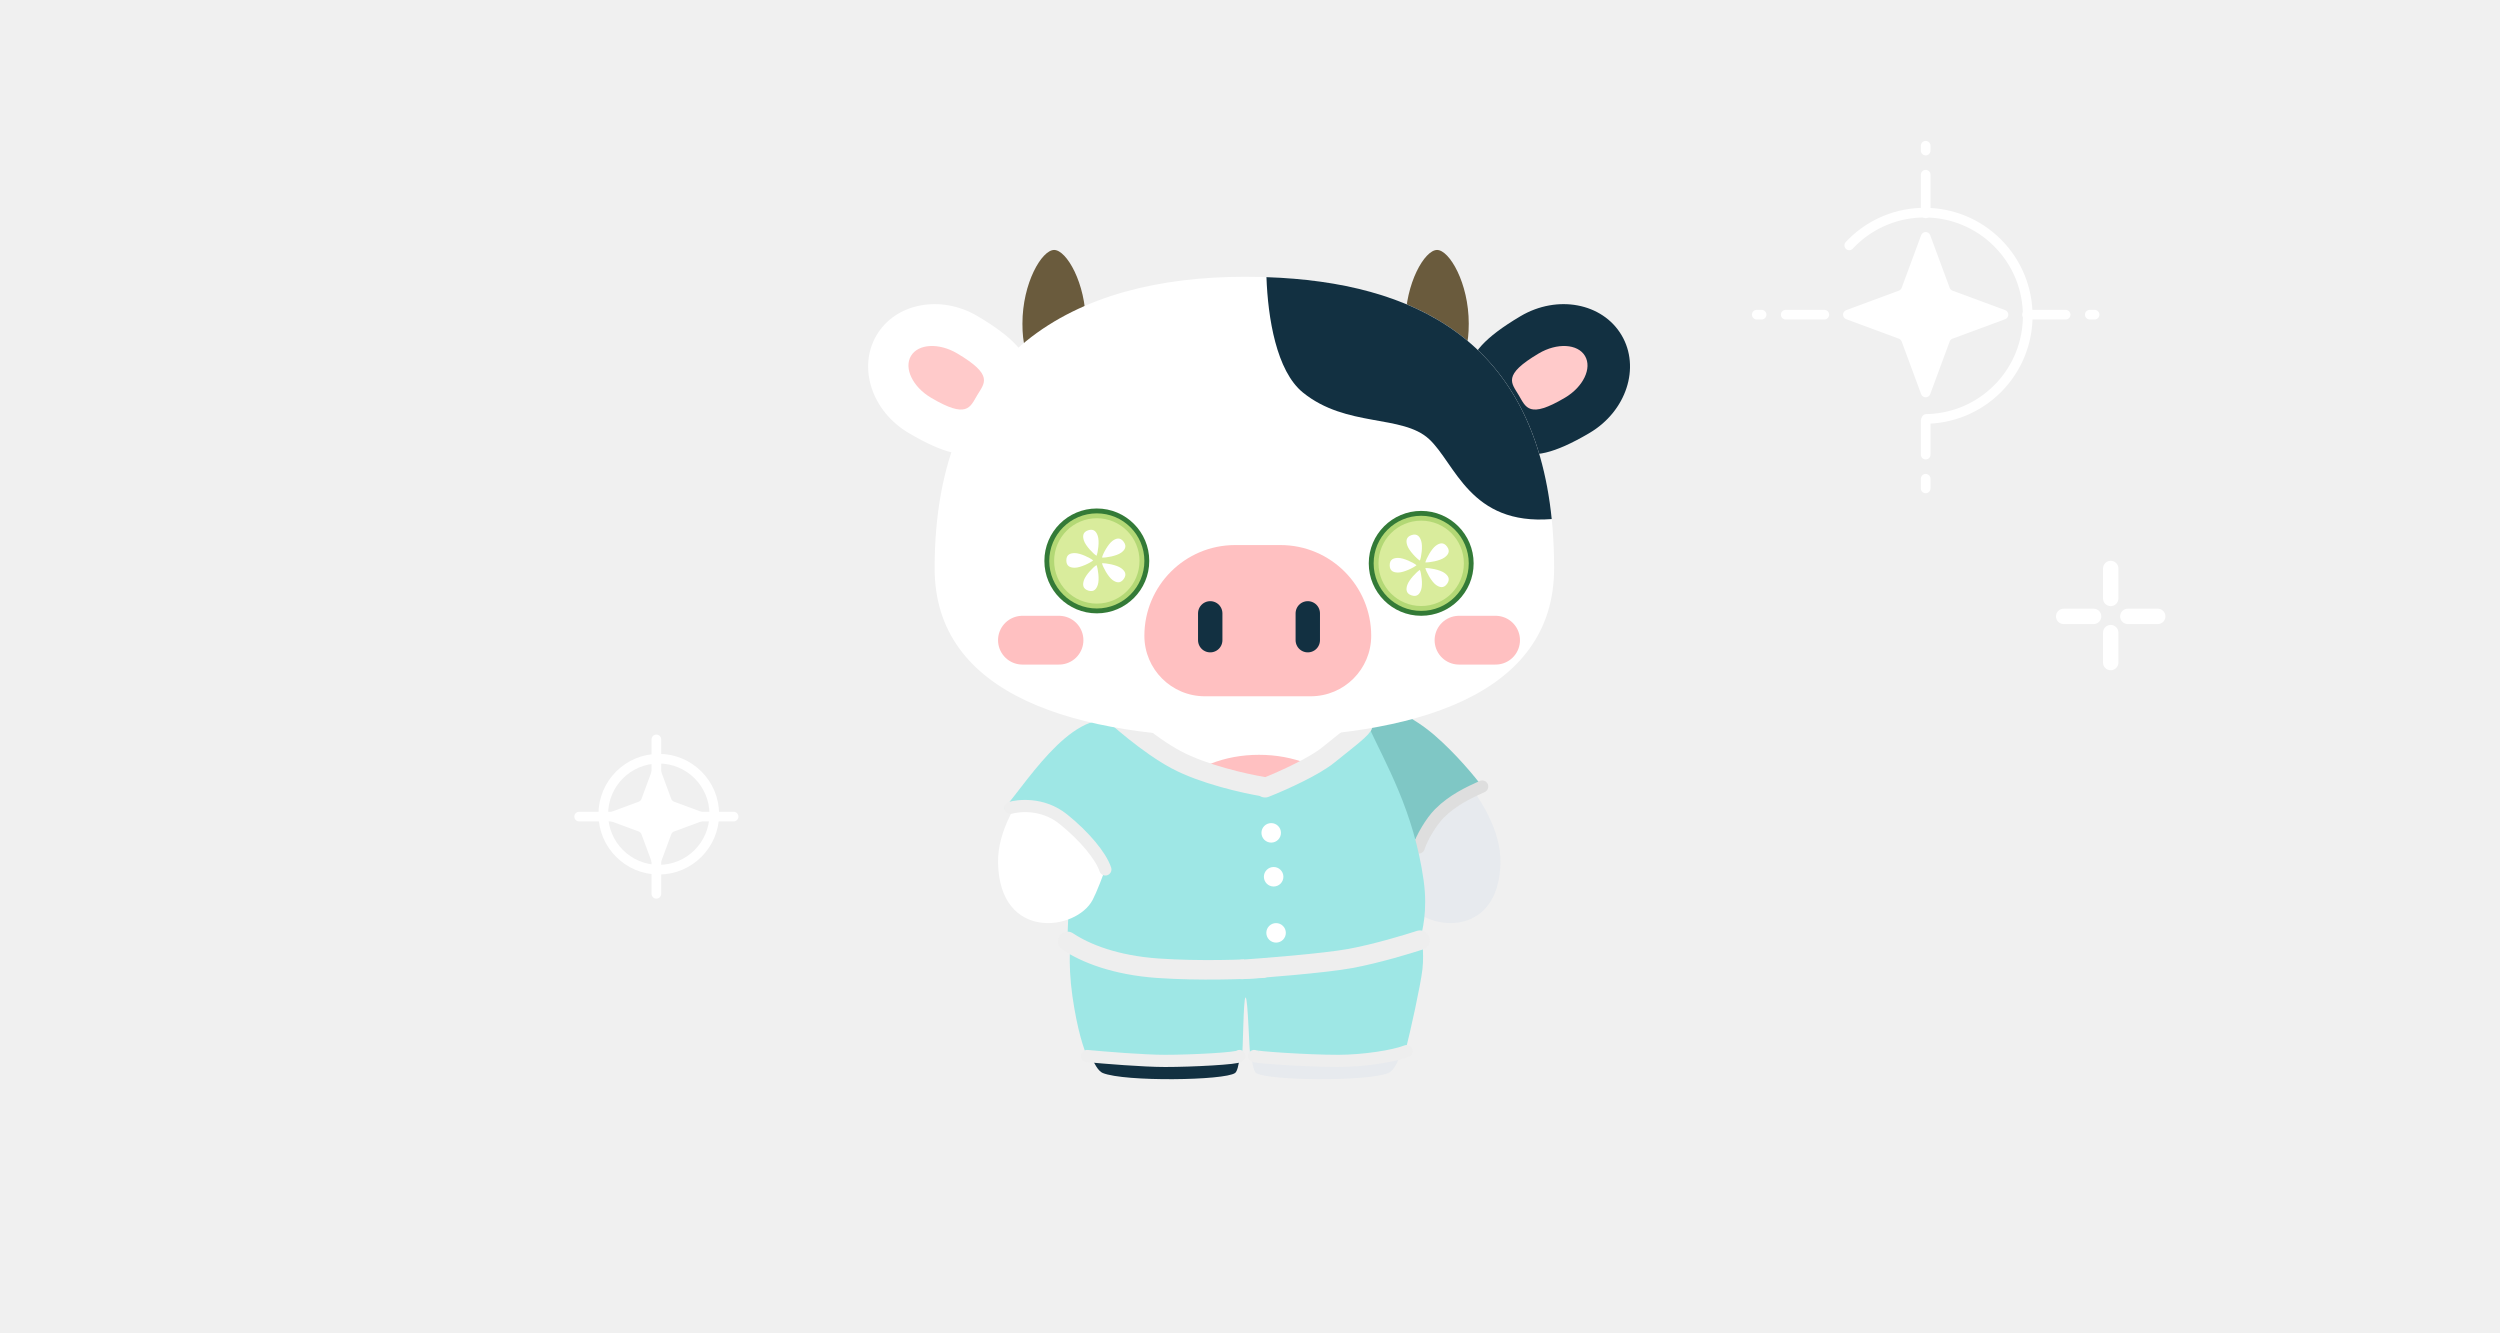
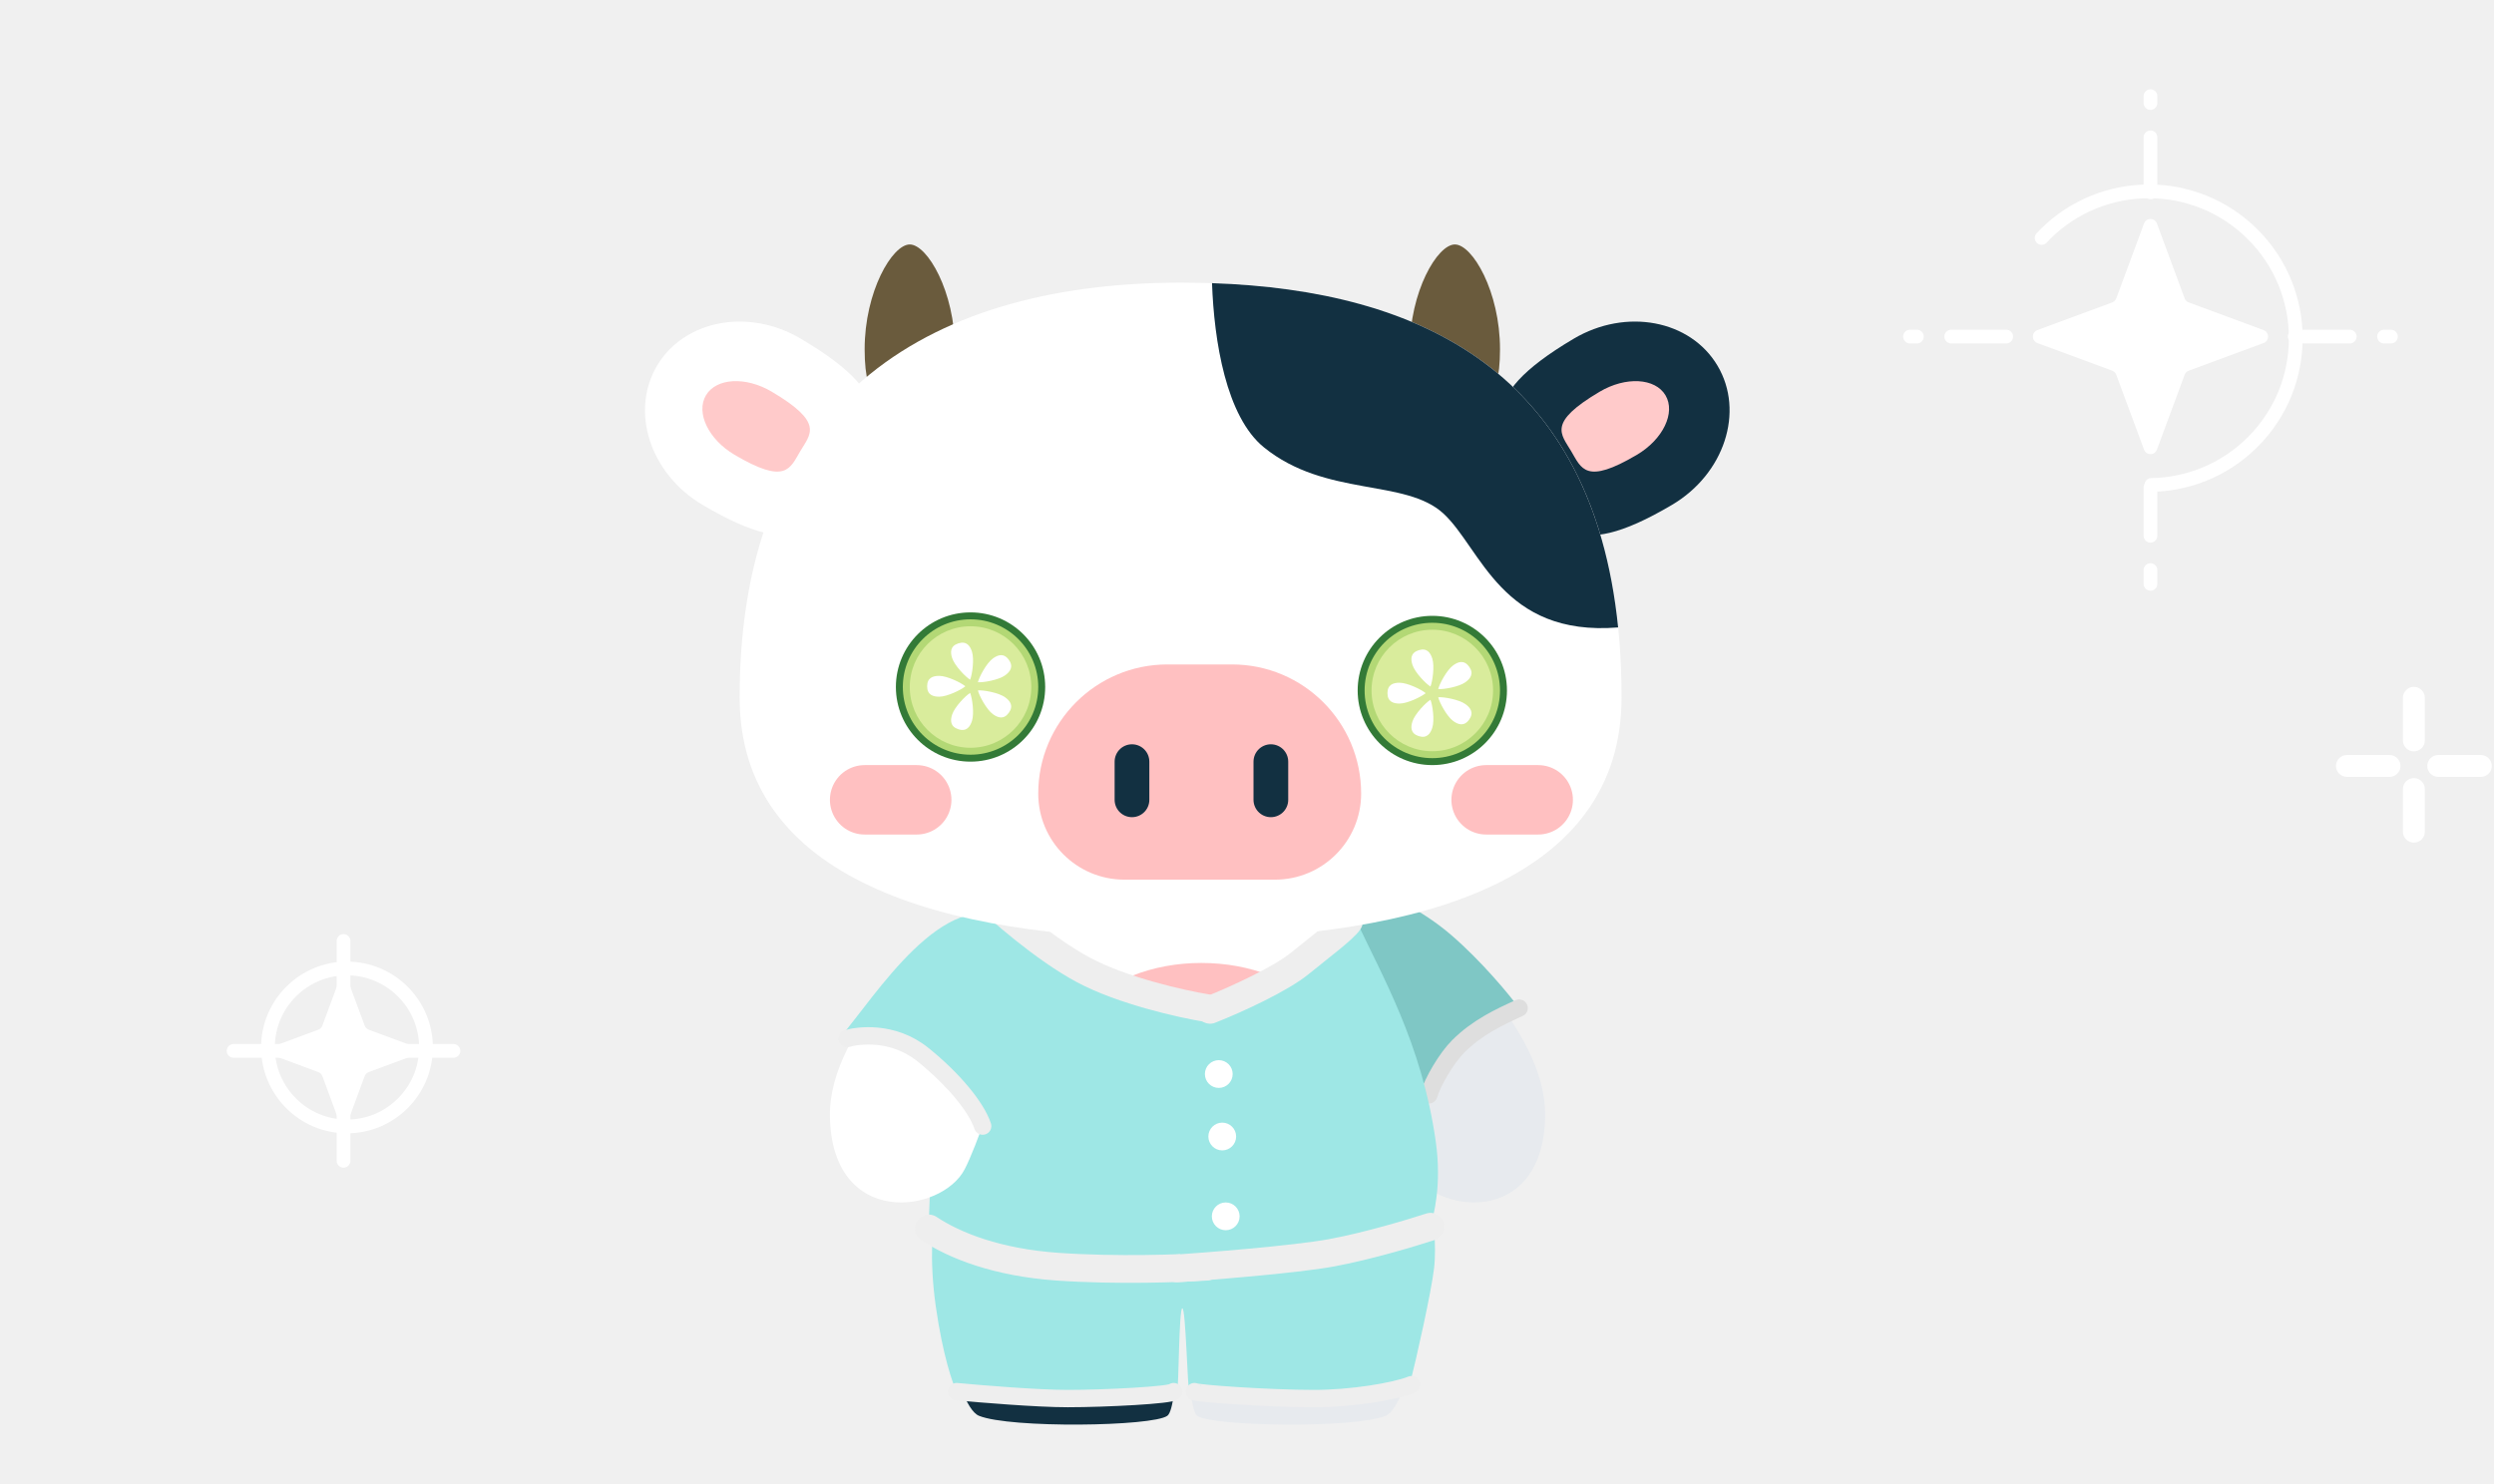
- <svg xmlns="http://www.w3.org/2000/svg" width="518" height="276" viewBox="0 0 518 276" fill="none">
-   <g clip-path="url(#clip0_2486_79)">
-     <path d="M202.562 65.511C217.861 74.564 213.135 79.078 209.182 85.757C205.229 92.436 203.236 98.567 188.248 89.698C180.64 85.195 177.676 76.13 181.629 69.451C185.581 62.772 194.953 61.008 202.562 65.511Z" fill="white" />
-     <path d="M224.987 67.059C224.987 75.491 222.045 75.541 218.417 75.541C214.789 75.541 211.848 75.491 211.848 67.059C211.848 58.626 215.874 51.79 218.417 51.79C220.96 51.79 224.987 58.626 224.987 67.059Z" fill="#6A5B3D" />
-     <path d="M304.326 67.059C304.326 75.491 301.385 75.541 297.757 75.541C294.128 75.541 291.187 75.491 291.187 67.059C291.187 58.626 295.213 51.79 297.757 51.79C300.3 51.79 304.326 58.626 304.326 67.059Z" fill="#6A5B3D" />
-     <path d="M315.056 65.511C299.757 74.564 304.483 79.078 308.436 85.757C312.388 92.436 314.381 98.567 329.369 89.698C336.978 85.195 339.942 76.13 335.989 69.451C332.037 62.772 322.664 61.008 315.056 65.511Z" fill="#123041" />
-     <path d="M318.831 73.23C311.206 77.742 313.18 79.347 314.68 81.882C316.18 84.416 316.792 86.827 324.262 82.406C328.054 80.162 329.913 76.288 328.413 73.754C326.913 71.22 322.623 70.985 318.831 73.23Z" fill="#FFCACA" />
-     <path d="M198.333 73.23C205.958 77.742 203.984 79.347 202.484 81.882C200.984 84.416 200.372 86.827 192.902 82.406C189.11 80.162 187.251 76.288 188.751 73.754C190.251 71.22 194.541 70.985 198.333 73.23Z" fill="#FFCACA" />
-     <path d="M310.894 178.74C311.118 165.681 294.74 151.328 286.524 145.785C285.403 145.785 282.714 146.216 280.921 147.941C278.68 150.097 287.924 179.972 291.286 186.439C294.647 192.907 310.614 195.063 310.894 178.74Z" fill="#E7EAEE" />
-     <path d="M287.688 222.324C291.312 220.842 294.842 201.096 294.126 191.266L259.313 196.822C258.597 204.8 258.55 221.07 260.266 222.324C262.413 223.891 283.158 224.176 287.688 222.324Z" fill="#E7EAEE" />
-     <path d="M290.409 200.453C301.244 193.248 286.597 148.302 276.014 142.641C265.431 136.98 248.218 137.837 240.659 142.641C233.099 147.444 214.419 193.076 225.254 200.453C236.089 207.829 279.574 207.658 290.409 200.453Z" fill="white" />
-     <path fill-rule="evenodd" clip-rule="evenodd" d="M226.15 170.31C228.901 171.513 231.282 173.354 232.315 176.107C234.74 182.575 243.096 185.371 246.97 185.96C247.012 185.975 256.649 189.384 259.604 194.552C261.453 197.787 261.539 203.211 261.454 205.871C246.735 206.247 231.154 204.469 225.254 200.453C219.799 196.738 221.827 183.326 226.15 170.31Z" fill="#123041" />
-     <path d="M228.486 222.324C224.861 220.842 221.332 201.096 222.048 191.266L256.861 196.822C257.577 204.8 257.624 221.07 255.907 222.324C253.761 223.891 233.016 224.176 228.486 222.324Z" fill="#123041" />
-     <path d="M286.639 184.149C286.639 197.63 275.1 200.868 260.866 200.868C246.633 200.868 235.094 197.63 235.094 184.149C235.094 166.428 246.633 156.397 260.866 156.397C275.1 156.397 286.639 166.428 286.639 184.149Z" fill="#FFC0C1" />
-     <path d="M260.649 196.32C260.753 196.32 260.856 196.3 260.952 196.261C261.048 196.222 261.135 196.165 261.209 196.092L264.719 192.561C264.849 192.411 264.916 192.218 264.909 192.02C264.901 191.823 264.819 191.636 264.678 191.496C264.538 191.356 264.349 191.274 264.151 191.267C263.952 191.259 263.758 191.326 263.607 191.455L260.089 194.946C260.015 195.019 259.956 195.106 259.916 195.202C259.876 195.297 259.856 195.4 259.856 195.504C259.856 195.607 259.876 195.71 259.916 195.805C259.956 195.901 260.015 195.988 260.089 196.061C260.16 196.139 260.246 196.202 260.343 196.247C260.439 196.291 260.543 196.316 260.649 196.32Z" fill="#FF8D8D" />
-     <path d="M264.122 196.32C264.225 196.32 264.327 196.3 264.422 196.261C264.518 196.223 264.605 196.165 264.678 196.093C264.751 196.02 264.809 195.933 264.849 195.838C264.889 195.742 264.909 195.64 264.909 195.537C264.909 195.433 264.889 195.331 264.849 195.236C264.809 195.14 264.751 195.054 264.678 194.981L261.195 191.498C261.122 191.424 261.035 191.366 260.94 191.326C260.845 191.287 260.742 191.266 260.639 191.266C260.536 191.266 260.433 191.287 260.338 191.326C260.243 191.366 260.156 191.424 260.083 191.498C259.938 191.644 259.856 191.843 259.856 192.05C259.856 192.256 259.938 192.455 260.083 192.601L263.574 196.093C263.72 196.237 263.917 196.319 264.122 196.32Z" fill="#FF8D8D" />
-     <path d="M297.251 152.354C292.804 148.514 287.818 146.374 285.881 145.785L282.596 147.806L284.618 161.703L292.198 175.853C292.787 173.916 296.493 170.294 298.262 168.525C301.041 165.746 304.326 164.23 307.106 162.966C305.674 161.029 301.698 156.195 297.251 152.354Z" fill="#7FC7C5" />
-     <path d="M307.106 162.967C304.326 164.23 301.042 165.746 298.262 168.526C296.494 170.294 294.556 173.663 293.967 175.6" stroke="#DEDEDE" stroke-width="2.527" stroke-linecap="round" />
-     <path d="M222.207 206.427C221.197 199.352 221.786 194.046 222.207 192.277L294.219 191.266C294.556 193.035 295.129 197.431 294.724 200.868C294.32 204.304 292.198 213.838 291.187 217.797C288.66 218.808 281.838 219.818 276.532 219.818C269.71 219.818 259.35 219.06 259.097 218.808C258.845 218.555 258.592 206.679 258.087 206.679C257.581 206.679 257.581 218.302 257.329 218.808C257.076 219.313 246.969 219.818 241.41 219.818C236.963 219.818 228.777 219.144 225.239 218.808C224.65 217.628 223.218 213.501 222.207 206.427Z" fill="#9EE7E5" />
-     <path d="M225.239 218.808C228.777 219.144 236.963 219.818 241.41 219.818C246.969 219.818 256.571 219.313 256.823 218.808M259.856 218.808C260.108 219.06 270.468 219.818 277.29 219.818C282.596 219.818 288.913 218.808 291.44 217.797" stroke="#EEEEEE" stroke-width="2.527" stroke-linecap="round" />
-     <path d="M239.894 200.615C231.202 200.009 224.987 197.583 221.196 195.056C221.196 190.256 221.954 178.582 222.965 171.305C223.976 164.028 226.924 152.102 228.777 146.038C231.388 148.564 238.025 154.376 243.684 157.408C249.344 160.44 258.003 162.377 261.624 162.967V200.615C258.003 200.868 248.586 201.222 239.894 200.615Z" fill="#9EE7E5" />
-     <path d="M221.197 195.056C224.987 197.583 231.203 200.009 239.895 200.615C248.587 201.221 258.003 200.868 261.625 200.615" stroke="#EEEEEE" stroke-width="4.043" stroke-linecap="round" stroke-linejoin="round" />
-     <path d="M277.543 155.892C274.511 157.913 260.867 164.398 256.824 165.999L257.834 200.615C261.54 200.362 274.359 199.604 279.817 198.593C285.275 197.583 291.608 195.646 294.219 194.803C294.641 193.119 295.878 188.84 294.977 182.422C292.956 168.02 287.06 158.166 283.354 150.08C282.681 151.175 280.575 153.87 277.543 155.892Z" fill="#9EE7E5" />
-     <path d="M262.13 163.219C266.173 161.619 272.449 158.705 275.269 156.397C278.048 154.123 281.67 151.428 282.344 150.333M294.219 194.804C291.609 195.646 285.275 197.583 279.817 198.594C274.359 199.604 261.035 200.615 257.329 200.868" stroke="#EEEEEE" stroke-width="4.043" stroke-linecap="round" stroke-linejoin="round" />
-     <path d="M206.796 178.74C206.572 165.681 222.95 151.328 231.166 145.785C232.287 145.785 234.976 146.216 236.769 147.941C239.01 150.097 229.766 179.972 226.404 186.439C223.043 192.907 207.076 195.063 206.796 178.74Z" fill="white" />
-     <path d="M220.186 169.79C215.335 166.353 209.658 167.094 208.058 167.516C213.532 161.115 223.291 145.031 233.072 150.08C240.905 154.124 233.999 170.885 229.788 179.897C228.777 177.201 225.037 173.226 220.186 169.79Z" fill="#9EE7E5" />
-     <path d="M261.624 162.967C258.003 162.377 249.345 160.44 243.685 157.408C238.025 154.376 231.388 148.564 228.777 146.038" stroke="#EEEEEE" stroke-width="4.043" stroke-linecap="round" stroke-linejoin="round" />
-     <path d="M209.321 167.393C210.772 166.959 215.921 166.195 220.321 169.735C224.721 173.276 228.113 177.372 229.029 180.148" stroke="#EEEEEE" stroke-width="2.527" stroke-linecap="round" stroke-linejoin="round" />
-     <path d="M322.014 117.739C322.014 144.114 293.092 152.86 257.941 152.86C222.79 152.86 193.655 144.114 193.655 117.739C193.655 72.768 222.79 57.349 257.941 57.349C293.092 57.349 322.014 70.626 322.014 117.739Z" fill="white" />
-     <path d="M262.409 57.424C292.875 58.456 317.751 70.475 321.518 107.549C304.558 108.927 301.568 96.024 296.098 90.975C290.531 85.836 278.968 88.619 269.974 81.339C264.461 76.875 262.704 65.839 262.409 57.424Z" fill="#123041" />
-     <path d="M227.008 112.937V121.023" stroke="#123041" stroke-width="7.58" stroke-linecap="round" />
-     <path d="M294.725 112.937V121.023" stroke="#123041" stroke-width="7.58" stroke-linecap="round" />
-     <path d="M237.115 131.736C237.115 121.354 245.532 112.937 255.914 112.937H265.314C275.696 112.937 284.113 121.354 284.113 131.736C284.113 138.658 278.502 144.269 271.58 144.269H249.648C242.726 144.269 237.115 138.658 237.115 131.736Z" fill="#FFC0C1" />
-     <path d="M250.759 127.087V132.646" stroke="#123041" stroke-width="5.053" stroke-linecap="round" />
-     <path d="M270.973 127.087L270.973 132.646" stroke="#123041" stroke-width="5.053" stroke-linecap="round" />
-     <path d="M211.848 132.646H219.428" stroke="#FFC0C1" stroke-width="10.107" stroke-linecap="round" />
-     <path d="M302.305 132.646H309.885" stroke="#FFC0C1" stroke-width="10.107" stroke-linecap="round" />
-     <circle cx="263.393" cy="172.568" r="2.021" fill="white" />
-     <circle cx="264.404" cy="193.288" r="2.021" fill="white" />
-     <circle cx="263.898" cy="181.664" r="2.021" fill="white" />
-     <circle cx="294.472" cy="116.725" r="10.865" fill="#337A37" />
-     <circle cx="294.472" cy="116.725" r="9.854" fill="#B3D875" />
-     <circle cx="294.472" cy="116.725" r="8.844" fill="#D9EC9C" />
-     <path d="M289.699 118.631C290.87 118.631 292.918 117.62 293.503 117.115C292.918 116.609 290.87 115.599 289.699 115.599C288.822 115.599 287.944 115.851 287.944 117.115C287.944 118.378 288.822 118.631 289.699 118.631Z" fill="white" />
-     <path d="M291.583 113.005C291.945 114.118 293.539 115.754 294.201 116.154C294.5 115.442 294.829 113.181 294.467 112.068C294.196 111.234 293.684 110.477 292.483 110.867C291.281 111.258 291.312 112.171 291.583 113.005Z" fill="white" />
-     <path d="M297.517 113.062C296.57 113.75 295.507 115.771 295.331 116.524C296.101 116.589 298.352 116.203 299.299 115.515C300.009 114.999 300.571 114.279 299.828 113.257C299.086 112.235 298.227 112.546 297.517 113.062Z" fill="white" />
-     <path d="M299.3 118.72C298.353 118.032 296.102 117.646 295.331 117.711C295.508 118.464 296.571 120.485 297.517 121.173C298.227 121.689 299.086 122.001 299.829 120.978C300.571 119.956 300.01 119.236 299.3 118.72Z" fill="white" />
-     <path d="M294.468 122.165C294.829 121.052 294.501 118.792 294.201 118.079C293.54 118.48 291.946 120.115 291.584 121.228C291.313 122.063 291.282 122.976 292.483 123.366C293.685 123.756 294.197 123 294.468 122.165Z" fill="white" />
-     <circle cx="227.261" cy="116.223" r="10.865" fill="#337A37" />
-     <circle cx="227.261" cy="116.223" r="9.854" fill="#B3D875" />
-     <circle cx="227.261" cy="116.223" r="8.844" fill="#D9EC9C" />
-     <path d="M222.7 117.633C223.87 117.633 225.918 116.622 226.503 116.117C225.918 115.611 223.87 114.601 222.7 114.601C221.822 114.601 220.944 114.853 220.944 116.117C220.944 117.38 221.822 117.633 222.7 117.633Z" fill="white" />
-     <path d="M224.584 112.007C224.946 113.12 226.54 114.756 227.201 115.156C227.501 114.444 227.829 112.183 227.468 111.07C227.196 110.236 226.685 109.479 225.483 109.869C224.282 110.26 224.313 111.173 224.584 112.007Z" fill="white" />
-     <path d="M230.517 112.064C229.571 112.752 228.508 114.773 228.331 115.526C229.102 115.591 231.353 115.205 232.3 114.517C233.01 114.001 233.571 113.281 232.829 112.259C232.086 111.237 231.227 111.548 230.517 112.064Z" fill="white" />
-     <path d="M232.3 117.722C231.353 117.034 229.102 116.648 228.332 116.713C228.508 117.466 229.571 119.487 230.518 120.175C231.228 120.691 232.087 121.002 232.829 119.98C233.572 118.958 233.01 118.238 232.3 117.722Z" fill="white" />
-     <path d="M227.468 121.167C227.83 120.054 227.502 117.794 227.202 117.081C226.54 117.482 224.946 119.117 224.585 120.23C224.313 121.065 224.282 121.978 225.484 122.368C226.685 122.758 227.197 122.002 227.468 121.167Z" fill="white" />
+ <svg xmlns="http://www.w3.org/2000/svg" width="363" height="216" viewBox="0 0 363 216" fill="none">
+   <g clip-path="url(#clip0_3405_2051)">
+     <path d="M116.562 49.312C131.861 58.365 127.135 62.879 123.182 69.558C119.229 76.237 117.236 82.368 102.248 73.498C94.64 68.996 91.676 59.931 95.629 53.252C99.581 46.573 108.953 44.809 116.562 49.312Z" fill="white" />
+     <path d="M138.987 50.859C138.987 59.292 136.045 59.342 132.417 59.342C128.789 59.342 125.848 59.292 125.848 50.859C125.848 42.427 129.874 35.591 132.417 35.591C134.96 35.591 138.987 42.427 138.987 50.859Z" fill="#6A5B3D" />
+     <path d="M218.326 50.859C218.326 59.292 215.385 59.342 211.757 59.342C208.128 59.342 205.187 59.292 205.187 50.859C205.187 42.427 209.213 35.591 211.757 35.591C214.3 35.591 218.326 42.427 218.326 50.859Z" fill="#6A5B3D" />
+     <path d="M229.056 49.312C213.757 58.365 218.483 62.879 222.436 69.558C226.388 76.237 228.381 82.368 243.369 73.498C250.978 68.996 253.942 59.931 249.989 53.252C246.037 46.573 236.664 44.809 229.056 49.312Z" fill="#123041" />
+     <path d="M232.831 57.03C225.206 61.543 227.18 63.148 228.68 65.682C230.18 68.216 230.792 70.628 238.262 66.207C242.054 63.963 243.913 60.089 242.413 57.555C240.913 55.021 236.623 54.786 232.831 57.03Z" fill="#FFCACA" />
+     <path d="M112.333 57.03C119.958 61.543 117.984 63.148 116.484 65.682C114.984 68.216 114.372 70.628 106.902 66.207C103.11 63.963 101.251 60.089 102.751 57.555C104.251 55.021 108.541 54.786 112.333 57.03Z" fill="#FFCACA" />
+     <path d="M224.894 162.54C225.118 149.482 208.74 135.129 200.524 129.585C199.403 129.585 196.714 130.017 194.921 131.741C192.68 133.897 201.924 163.772 205.286 170.24C208.647 176.708 224.614 178.864 224.894 162.54Z" fill="#E7EAEE" />
+     <path d="M201.688 206.125C205.312 204.643 208.842 184.897 208.126 175.067L173.313 180.623C172.597 188.601 172.55 204.871 174.266 206.125C176.413 207.692 197.158 207.977 201.688 206.125Z" fill="#E7EAEE" />
+     <path d="M204.409 184.254C215.244 177.049 200.597 132.103 190.014 126.442C179.431 120.78 162.218 121.638 154.659 126.442C147.099 131.245 128.419 176.877 139.254 184.254C150.089 191.63 193.574 191.459 204.409 184.254Z" fill="white" />
+     <path fill-rule="evenodd" clip-rule="evenodd" d="M140.15 154.111C142.901 155.314 145.282 157.155 146.315 159.908C148.74 166.376 157.096 169.172 160.97 169.761C161.012 169.776 170.649 173.184 173.604 178.353C175.453 181.588 175.539 187.011 175.454 189.671C160.735 190.048 145.154 188.27 139.254 184.253C133.799 180.539 135.827 167.127 140.15 154.111Z" fill="#123041" />
+     <path d="M142.486 206.125C138.861 204.643 135.332 184.897 136.048 175.067L170.861 180.623C171.577 188.601 171.624 204.871 169.907 206.125C167.761 207.692 147.016 207.977 142.486 206.125Z" fill="#123041" />
+     <path d="M200.639 167.95C200.639 181.431 189.1 184.668 174.866 184.668C160.633 184.668 149.094 181.431 149.094 167.95C149.094 150.229 160.633 140.198 174.866 140.198C189.1 140.198 200.639 150.229 200.639 167.95Z" fill="#FFC0C1" />
+     <path d="M174.649 180.12C174.753 180.121 174.856 180.101 174.952 180.062C175.048 180.023 175.135 179.966 175.209 179.893L178.719 176.362C178.849 176.212 178.916 176.019 178.909 175.821C178.901 175.624 178.819 175.436 178.678 175.297C178.538 175.157 178.349 175.075 178.151 175.067C177.952 175.06 177.758 175.127 177.607 175.256L174.089 178.747C174.015 178.82 173.956 178.907 173.916 179.003C173.876 179.098 173.856 179.201 173.856 179.304C173.856 179.408 173.876 179.51 173.916 179.606C173.956 179.702 174.015 179.788 174.089 179.861C174.16 179.94 174.246 180.003 174.343 180.048C174.439 180.092 174.543 180.117 174.649 180.12Z" fill="#FF8D8D" />
+     <path d="M178.122 180.12C178.225 180.121 178.327 180.101 178.422 180.062C178.518 180.023 178.605 179.966 178.678 179.893C178.751 179.821 178.809 179.734 178.849 179.639C178.889 179.543 178.909 179.441 178.909 179.338C178.909 179.234 178.889 179.132 178.849 179.037C178.809 178.941 178.751 178.855 178.678 178.782L175.195 175.298C175.122 175.225 175.035 175.167 174.94 175.127C174.845 175.087 174.742 175.067 174.639 175.067C174.536 175.067 174.433 175.087 174.338 175.127C174.243 175.167 174.156 175.225 174.083 175.298C173.938 175.445 173.856 175.643 173.856 175.85C173.856 176.057 173.938 176.256 174.083 176.402L177.574 179.893C177.72 180.038 177.917 180.119 178.122 180.12Z" fill="#FF8D8D" />
+     <path d="M211.251 136.155C206.804 132.314 201.818 130.175 199.881 129.585L196.596 131.607L198.618 145.504L206.198 159.654C206.787 157.716 210.493 154.095 212.262 152.326C215.041 149.547 218.326 148.031 221.106 146.767C219.674 144.83 215.698 139.996 211.251 136.155Z" fill="#7FC7C5" />
+     <path d="M221.106 146.768C218.326 148.031 215.042 149.547 212.262 152.326C210.494 154.095 208.556 157.464 207.967 159.401" stroke="#DEDEDE" stroke-width="2.527" stroke-linecap="round" />
+     <path d="M136.207 190.227C135.197 183.152 135.786 177.846 136.207 176.078L208.219 175.067C208.556 176.836 209.129 181.232 208.724 184.668C208.32 188.105 206.198 197.639 205.187 201.598C202.66 202.608 195.838 203.619 190.532 203.619C183.71 203.619 173.35 202.861 173.097 202.608C172.845 202.356 172.592 190.48 172.087 190.48C171.581 190.48 171.581 202.103 171.329 202.608C171.076 203.114 160.969 203.619 155.41 203.619C150.963 203.619 142.777 202.945 139.239 202.608C138.65 201.429 137.218 197.302 136.207 190.227Z" fill="#9EE7E5" />
+     <path d="M139.239 202.608C142.777 202.945 150.963 203.619 155.41 203.619C160.969 203.619 170.571 203.114 170.823 202.608M173.856 202.608C174.108 202.861 184.468 203.619 191.29 203.619C196.596 203.619 202.913 202.608 205.44 201.598" stroke="#EEEEEE" stroke-width="2.527" stroke-linecap="round" />
+     <path d="M153.894 184.416C145.202 183.81 138.987 181.384 135.196 178.857C135.196 174.056 135.954 162.383 136.965 155.106C137.976 147.829 140.924 135.903 142.777 129.838C145.388 132.365 152.025 138.177 157.684 141.209C163.344 144.241 172.003 146.178 175.624 146.768V184.416C172.003 184.669 162.586 185.022 153.894 184.416Z" fill="#9EE7E5" />
+     <path d="M135.197 178.857C138.987 181.384 145.203 183.809 153.895 184.416C162.587 185.022 172.003 184.668 175.625 184.416" stroke="#EEEEEE" stroke-width="4.043" stroke-linecap="round" stroke-linejoin="round" />
+     <path d="M191.543 139.692C188.511 141.714 174.867 148.199 170.824 149.799L171.834 184.416C175.54 184.163 188.359 183.405 193.817 182.394C199.275 181.384 205.608 179.446 208.219 178.604C208.641 176.92 209.878 172.641 208.977 166.223C206.956 151.821 201.06 141.966 197.354 133.881C196.681 134.976 194.575 137.671 191.543 139.692Z" fill="#9EE7E5" />
+     <path d="M176.13 147.02C180.173 145.42 186.449 142.506 189.269 140.198C192.048 137.924 195.67 135.229 196.344 134.134M208.219 178.604C205.609 179.447 199.275 181.384 193.817 182.394C188.359 183.405 175.035 184.416 171.329 184.669" stroke="#EEEEEE" stroke-width="4.043" stroke-linecap="round" stroke-linejoin="round" />
+     <path d="M120.796 162.54C120.572 149.482 136.95 135.129 145.166 129.585C146.287 129.585 148.976 130.017 150.769 131.741C153.01 133.897 143.766 163.772 140.404 170.24C137.043 176.708 121.076 178.864 120.796 162.54Z" fill="white" />
+     <path d="M134.186 153.59C129.335 150.154 123.658 150.895 122.058 151.316C127.532 144.915 137.291 128.832 147.072 133.881C154.905 137.924 147.999 154.685 143.788 163.697C142.777 161.002 139.037 157.027 134.186 153.59Z" fill="#9EE7E5" />
+     <path d="M175.624 146.768C172.003 146.178 163.345 144.241 157.685 141.209C152.025 138.177 145.388 132.365 142.777 129.838" stroke="#EEEEEE" stroke-width="4.043" stroke-linecap="round" stroke-linejoin="round" />
+     <path d="M123.321 151.193C124.772 150.76 129.921 149.996 134.321 153.536C138.721 157.077 142.113 161.172 143.029 163.949" stroke="#EEEEEE" stroke-width="2.527" stroke-linecap="round" stroke-linejoin="round" />
+     <path d="M236.014 101.54C236.014 127.915 207.092 136.661 171.941 136.661C136.79 136.661 107.655 127.915 107.655 101.54C107.655 56.569 136.79 41.15 171.941 41.15C207.092 41.15 236.014 54.427 236.014 101.54Z" fill="white" />
+     <path d="M176.409 41.225C206.875 42.257 231.751 54.276 235.518 91.35C218.558 92.728 215.568 79.825 210.098 74.775C204.531 69.636 192.968 72.42 183.974 65.14C178.461 60.676 176.704 49.64 176.409 41.225Z" fill="#123041" />
+     <path d="M141.008 96.738V104.823" stroke="#123041" stroke-width="7.58" stroke-linecap="round" />
+     <path d="M208.725 96.738V104.823" stroke="#123041" stroke-width="7.58" stroke-linecap="round" />
+     <path d="M151.115 115.537C151.115 105.154 159.532 96.738 169.914 96.738H179.314C189.696 96.738 198.113 105.154 198.113 115.537C198.113 122.458 192.502 128.069 185.58 128.069H163.648C156.726 128.069 151.115 122.458 151.115 115.537Z" fill="#FFC0C1" />
+     <path d="M164.759 110.888V116.447" stroke="#123041" stroke-width="5.053" stroke-linecap="round" />
+     <path d="M184.973 110.888L184.973 116.447" stroke="#123041" stroke-width="5.053" stroke-linecap="round" />
+     <path d="M125.848 116.446H133.428" stroke="#FFC0C1" stroke-width="10.107" stroke-linecap="round" />
+     <path d="M216.305 116.446H223.885" stroke="#FFC0C1" stroke-width="10.107" stroke-linecap="round" />
+     <circle cx="177.393" cy="156.369" r="2.021" fill="white" />
+     <circle cx="178.404" cy="177.088" r="2.021" fill="white" />
+     <circle cx="177.898" cy="165.465" r="2.021" fill="white" />
+     <circle cx="208.472" cy="100.526" r="10.865" fill="#337A37" />
+     <circle cx="208.472" cy="100.526" r="9.854" fill="#B3D875" />
+     <circle cx="208.472" cy="100.526" r="8.844" fill="#D9EC9C" />
+     <path d="M203.699 102.432C204.87 102.432 206.918 101.421 207.503 100.916C206.918 100.41 204.87 99.4 203.699 99.4C202.822 99.4 201.944 99.652 201.944 100.916C201.944 102.179 202.822 102.432 203.699 102.432Z" fill="white" />
+     <path d="M205.583 96.806C205.945 97.919 207.539 99.555 208.201 99.955C208.5 99.242 208.829 96.982 208.467 95.869C208.196 95.034 207.684 94.278 206.483 94.668C205.281 95.059 205.312 95.972 205.583 96.806Z" fill="white" />
+     <path d="M211.517 96.863C210.57 97.551 209.507 99.572 209.331 100.325C210.101 100.39 212.352 100.004 213.299 99.316C214.009 98.8 214.571 98.08 213.828 97.058C213.086 96.035 212.227 96.347 211.517 96.863Z" fill="white" />
+     <path d="M213.3 102.521C212.353 101.833 210.102 101.447 209.331 101.512C209.508 102.265 210.571 104.286 211.517 104.974C212.227 105.49 213.086 105.801 213.829 104.779C214.571 103.757 214.01 103.037 213.3 102.521Z" fill="white" />
+     <path d="M208.468 105.966C208.829 104.853 208.501 102.593 208.201 101.88C207.54 102.28 205.946 103.916 205.584 105.029C205.313 105.864 205.282 106.776 206.483 107.167C207.685 107.557 208.197 106.801 208.468 105.966Z" fill="white" />
+     <circle cx="141.261" cy="100.024" r="10.865" fill="#337A37" />
+     <circle cx="141.261" cy="100.024" r="9.854" fill="#B3D875" />
+     <circle cx="141.261" cy="100.024" r="8.844" fill="#D9EC9C" />
+     <path d="M136.7 101.434C137.87 101.434 139.918 100.423 140.503 99.918C139.918 99.412 137.87 98.401 136.7 98.401C135.822 98.401 134.944 98.654 134.944 99.918C134.944 101.181 135.822 101.434 136.7 101.434Z" fill="white" />
+     <path d="M138.584 95.808C138.946 96.921 140.54 98.557 141.201 98.957C141.501 98.244 141.829 95.984 141.468 94.871C141.196 94.037 140.685 93.28 139.483 93.67C138.282 94.061 138.313 94.973 138.584 95.808Z" fill="white" />
+     <path d="M144.517 95.865C143.571 96.553 142.508 98.574 142.331 99.327C143.102 99.392 145.353 99.006 146.3 98.318C147.01 97.802 147.571 97.082 146.829 96.059C146.086 95.037 145.227 95.349 144.517 95.865Z" fill="white" />
+     <path d="M146.3 101.523C145.353 100.835 143.102 100.449 142.332 100.514C142.508 101.267 143.571 103.288 144.518 103.976C145.228 104.492 146.087 104.803 146.829 103.781C147.572 102.759 147.01 102.039 146.3 101.523Z" fill="white" />
+     <path d="M141.468 104.968C141.83 103.855 141.502 101.595 141.202 100.882C140.54 101.282 138.946 102.918 138.585 104.031C138.313 104.865 138.282 105.778 139.484 106.169C140.685 106.559 141.197 105.802 141.468 104.968Z" fill="white" />
  </g>
-   <path d="M398.062 48.734C398.384 47.863 399.616 47.863 399.938 48.734L403.972 59.636C404.073 59.91 404.289 60.126 404.563 60.227L415.465 64.261C416.336 64.584 416.336 65.815 415.465 66.137L404.563 70.171C404.289 70.273 404.073 70.489 403.972 70.762L399.938 81.665C399.616 82.535 398.384 82.535 398.062 81.665L394.028 70.762C393.927 70.489 393.711 70.273 393.437 70.171L382.535 66.137C381.664 65.815 381.664 64.584 382.535 64.261L393.437 60.227C393.711 60.126 393.927 59.91 394.028 59.636L398.062 48.734Z" fill="white" />
-   <path d="M370 65.199L378 65.199" stroke="white" stroke-width="2" stroke-linecap="round" />
-   <path d="M364 65.199L365 65.199" stroke="white" stroke-width="2" stroke-linecap="round" />
-   <path d="M420 65.199L428 65.199" stroke="white" stroke-width="2" stroke-linecap="round" />
-   <path d="M433 65.199L434 65.199" stroke="white" stroke-width="2" stroke-linecap="round" />
-   <path d="M399 36.199L399 44.199" stroke="white" stroke-width="2" stroke-linecap="round" />
-   <path d="M399 30.199L399 31.199" stroke="white" stroke-width="2" stroke-linecap="round" />
-   <path d="M399 87.199L399 94.199" stroke="white" stroke-width="2" stroke-linecap="round" />
-   <path d="M399 99.199L399 101.199" stroke="white" stroke-width="2" stroke-linecap="round" />
-   <circle cx="398.773" cy="65.434" r="21.374" transform="rotate(-45 398.773 65.4336)" stroke="white" stroke-width="2" stroke-linecap="round" stroke-linejoin="round" stroke-dasharray="50 50" />
-   <path d="M135.062 159.734C135.384 158.863 136.616 158.863 136.938 159.734L139.082 165.527C139.183 165.801 139.399 166.016 139.672 166.118L145.465 168.261C146.336 168.584 146.336 169.815 145.465 170.137L139.672 172.281C139.399 172.382 139.183 172.598 139.082 172.872L136.938 178.665C136.616 179.535 135.384 179.535 135.062 178.665L132.918 172.872C132.817 172.598 132.601 172.382 132.328 172.281L126.535 170.137C125.664 169.815 125.664 168.584 126.535 168.261L132.328 166.118C132.601 166.016 132.817 165.801 132.918 165.527L135.062 159.734Z" fill="white" />
-   <path d="M142 169.199H152" stroke="white" stroke-width="2" stroke-linecap="round" />
-   <path d="M120 169.199H128" stroke="white" stroke-width="2" stroke-linecap="round" />
-   <path d="M136 175.199L136 185.199" stroke="white" stroke-width="2" stroke-linecap="round" />
-   <path d="M136 153.199L136 163.199" stroke="white" stroke-width="2" stroke-linecap="round" />
-   <ellipse cx="136.5" cy="168.699" rx="11.5" ry="11.5" transform="rotate(-90 136.5 168.699)" stroke="white" stroke-width="2" stroke-linecap="round" stroke-linejoin="round" />
-   <path d="M437.34 129.486C438.221 129.486 438.935 130.2 438.935 131.081V137.282C438.935 138.163 438.221 138.877 437.34 138.877C436.459 138.877 435.745 138.163 435.745 137.282V131.081C435.745 130.2 436.459 129.486 437.34 129.486ZM433.796 126.119C434.677 126.119 435.391 126.833 435.391 127.714C435.39 128.594 434.676 129.309 433.796 129.309H427.595C426.714 129.309 426 128.594 426 127.714C426 126.833 426.714 126.119 427.595 126.119H433.796ZM447.085 126.119C447.966 126.119 448.679 126.833 448.68 127.714C448.68 128.595 447.966 129.309 447.085 129.309H440.884C440.003 129.309 439.289 128.595 439.289 127.714C439.289 126.833 440.003 126.119 440.884 126.119H447.085ZM437.34 116.199C438.22 116.199 438.935 116.913 438.935 117.794V123.995C438.935 124.876 438.22 125.59 437.34 125.59C436.459 125.59 435.745 124.876 435.745 123.995V117.794C435.745 116.913 436.459 116.199 437.34 116.199Z" fill="white" />
+   <path d="M312.062 32.535C312.384 31.664 313.616 31.664 313.938 32.535L317.972 43.437C318.073 43.711 318.289 43.927 318.563 44.028L329.465 48.062C330.336 48.384 330.336 49.616 329.465 49.938L318.563 53.972C318.289 54.073 318.073 54.289 317.972 54.563L313.938 65.466C313.616 66.336 312.384 66.336 312.062 65.466L308.028 54.563C307.927 54.289 307.711 54.073 307.437 53.972L296.535 49.938C295.664 49.616 295.664 48.384 296.535 48.062L307.437 44.028C307.711 43.927 307.927 43.711 308.028 43.437L312.062 32.535Z" fill="white" />
+   <path d="M284 49L292 49" stroke="white" stroke-width="2" stroke-linecap="round" />
+   <path d="M278 49L279 49" stroke="white" stroke-width="2" stroke-linecap="round" />
+   <path d="M334 49L342 49" stroke="white" stroke-width="2" stroke-linecap="round" />
+   <path d="M347 49L348 49" stroke="white" stroke-width="2" stroke-linecap="round" />
+   <path d="M313 20L313 28" stroke="white" stroke-width="2" stroke-linecap="round" />
+   <path d="M313 14L313 15" stroke="white" stroke-width="2" stroke-linecap="round" />
+   <path d="M313 71L313 78" stroke="white" stroke-width="2" stroke-linecap="round" />
+   <path d="M313 83L313 85" stroke="white" stroke-width="2" stroke-linecap="round" />
+   <circle cx="312.773" cy="49.234" r="21.374" transform="rotate(-45 312.773 49.2344)" stroke="white" stroke-width="2" stroke-linecap="round" stroke-linejoin="round" stroke-dasharray="50 50" />
+   <path d="M49.062 143.535C49.384 142.664 50.616 142.664 50.938 143.535L53.081 149.328C53.183 149.601 53.399 149.817 53.672 149.918L59.465 152.062C60.336 152.384 60.336 153.616 59.465 153.938L53.672 156.082C53.399 156.183 53.183 156.399 53.081 156.672L50.938 162.465C50.616 163.336 49.384 163.336 49.062 162.465L46.919 156.672C46.817 156.399 46.601 156.183 46.328 156.082L40.535 153.938C39.664 153.616 39.664 152.384 40.535 152.062L46.328 149.918C46.601 149.817 46.817 149.601 46.919 149.328L49.062 143.535Z" fill="white" />
+   <path d="M56 153H66" stroke="white" stroke-width="2" stroke-linecap="round" />
+   <path d="M34 153H42" stroke="white" stroke-width="2" stroke-linecap="round" />
+   <path d="M50 159L50 169" stroke="white" stroke-width="2" stroke-linecap="round" />
+   <path d="M50 137L50 147" stroke="white" stroke-width="2" stroke-linecap="round" />
+   <ellipse cx="50.5" cy="152.5" rx="11.5" ry="11.5" transform="rotate(-90 50.5 152.5)" stroke="white" stroke-width="2" stroke-linecap="round" stroke-linejoin="round" />
+   <path d="M351.34 113.287C352.221 113.287 352.935 114.001 352.935 114.882V121.083C352.935 121.964 352.221 122.678 351.34 122.678C350.459 122.678 349.745 121.964 349.745 121.083V114.882C349.745 114.001 350.459 113.287 351.34 113.287ZM347.796 109.92C348.677 109.92 349.391 110.634 349.391 111.515C349.39 112.395 348.676 113.109 347.796 113.109H341.595C340.714 113.109 340 112.395 340 111.515C340 110.634 340.714 109.92 341.595 109.92H347.796ZM361.085 109.92C361.966 109.92 362.679 110.634 362.68 111.515C362.68 112.395 361.966 113.109 361.085 113.109H354.884C354.003 113.109 353.289 112.395 353.289 111.515C353.289 110.634 354.003 109.92 354.884 109.92H361.085ZM351.34 100C352.22 100 352.935 100.714 352.935 101.595V107.796C352.935 108.677 352.22 109.391 351.34 109.391C350.459 109.391 349.745 108.677 349.745 107.796V101.595C349.745 100.714 350.459 100 351.34 100Z" fill="white" />
  <defs>
-     <clipPath id="clip0_2486_79">
-       <rect width="159.184" height="189" fill="white" transform="translate(179 43.1992)" />
+     <clipPath id="clip0_3405_2051">
+       <rect width="159.184" height="189" fill="white" transform="translate(93 27)" />
    </clipPath>
  </defs>
</svg>
